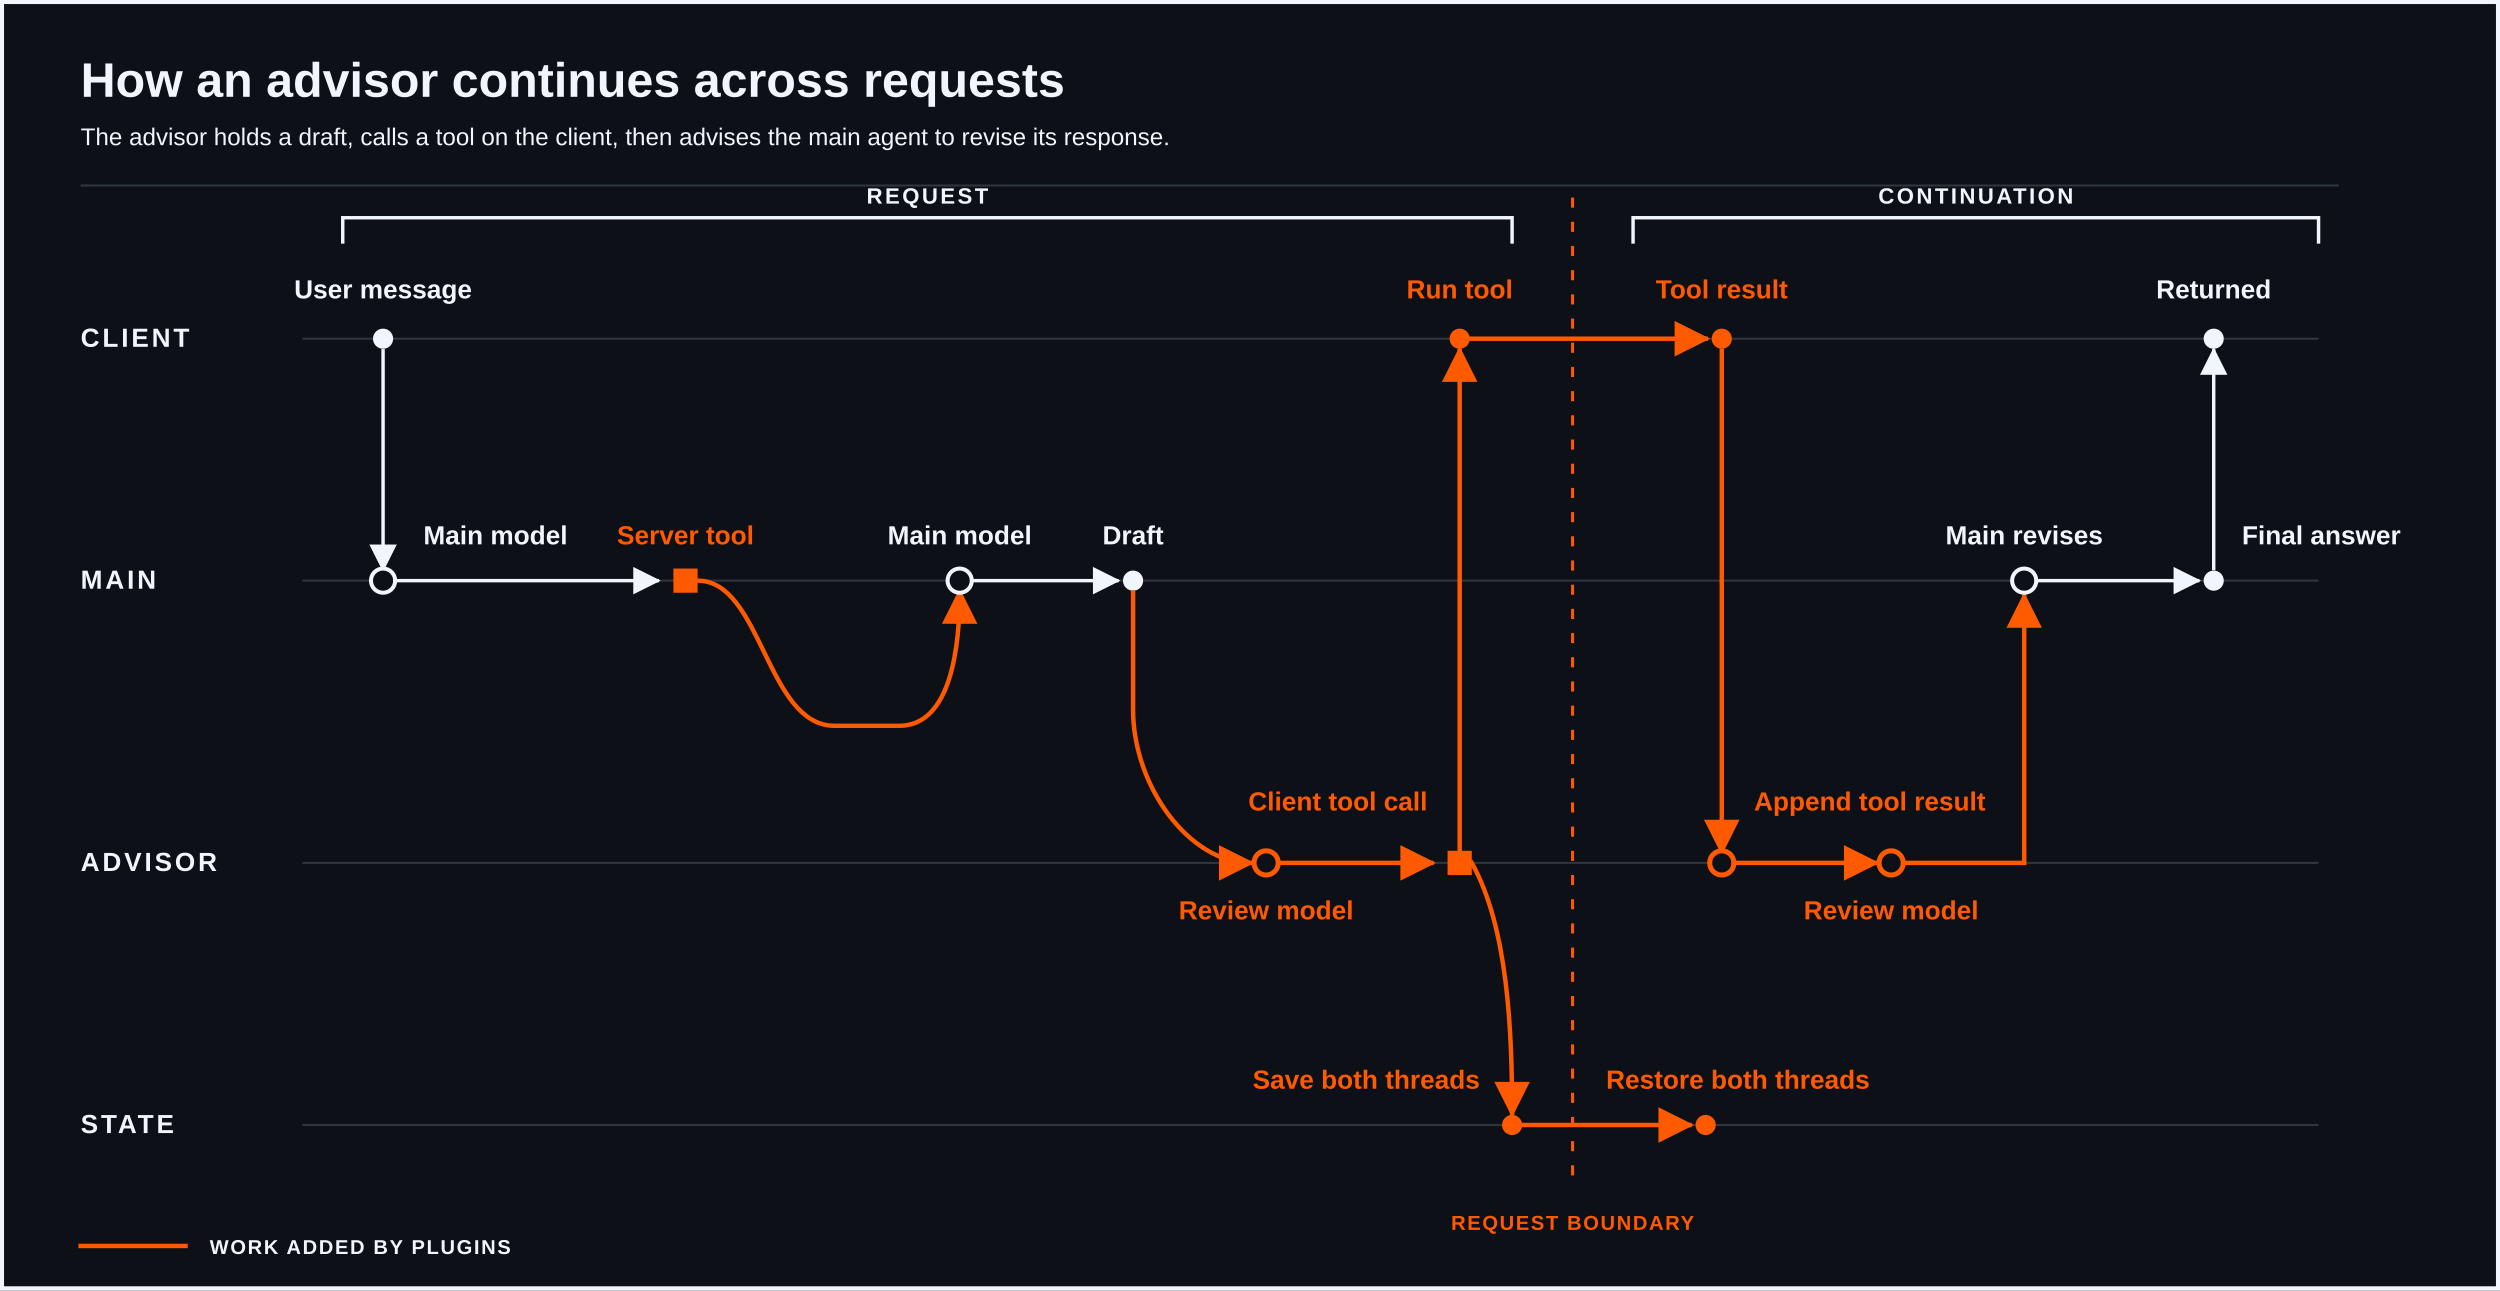
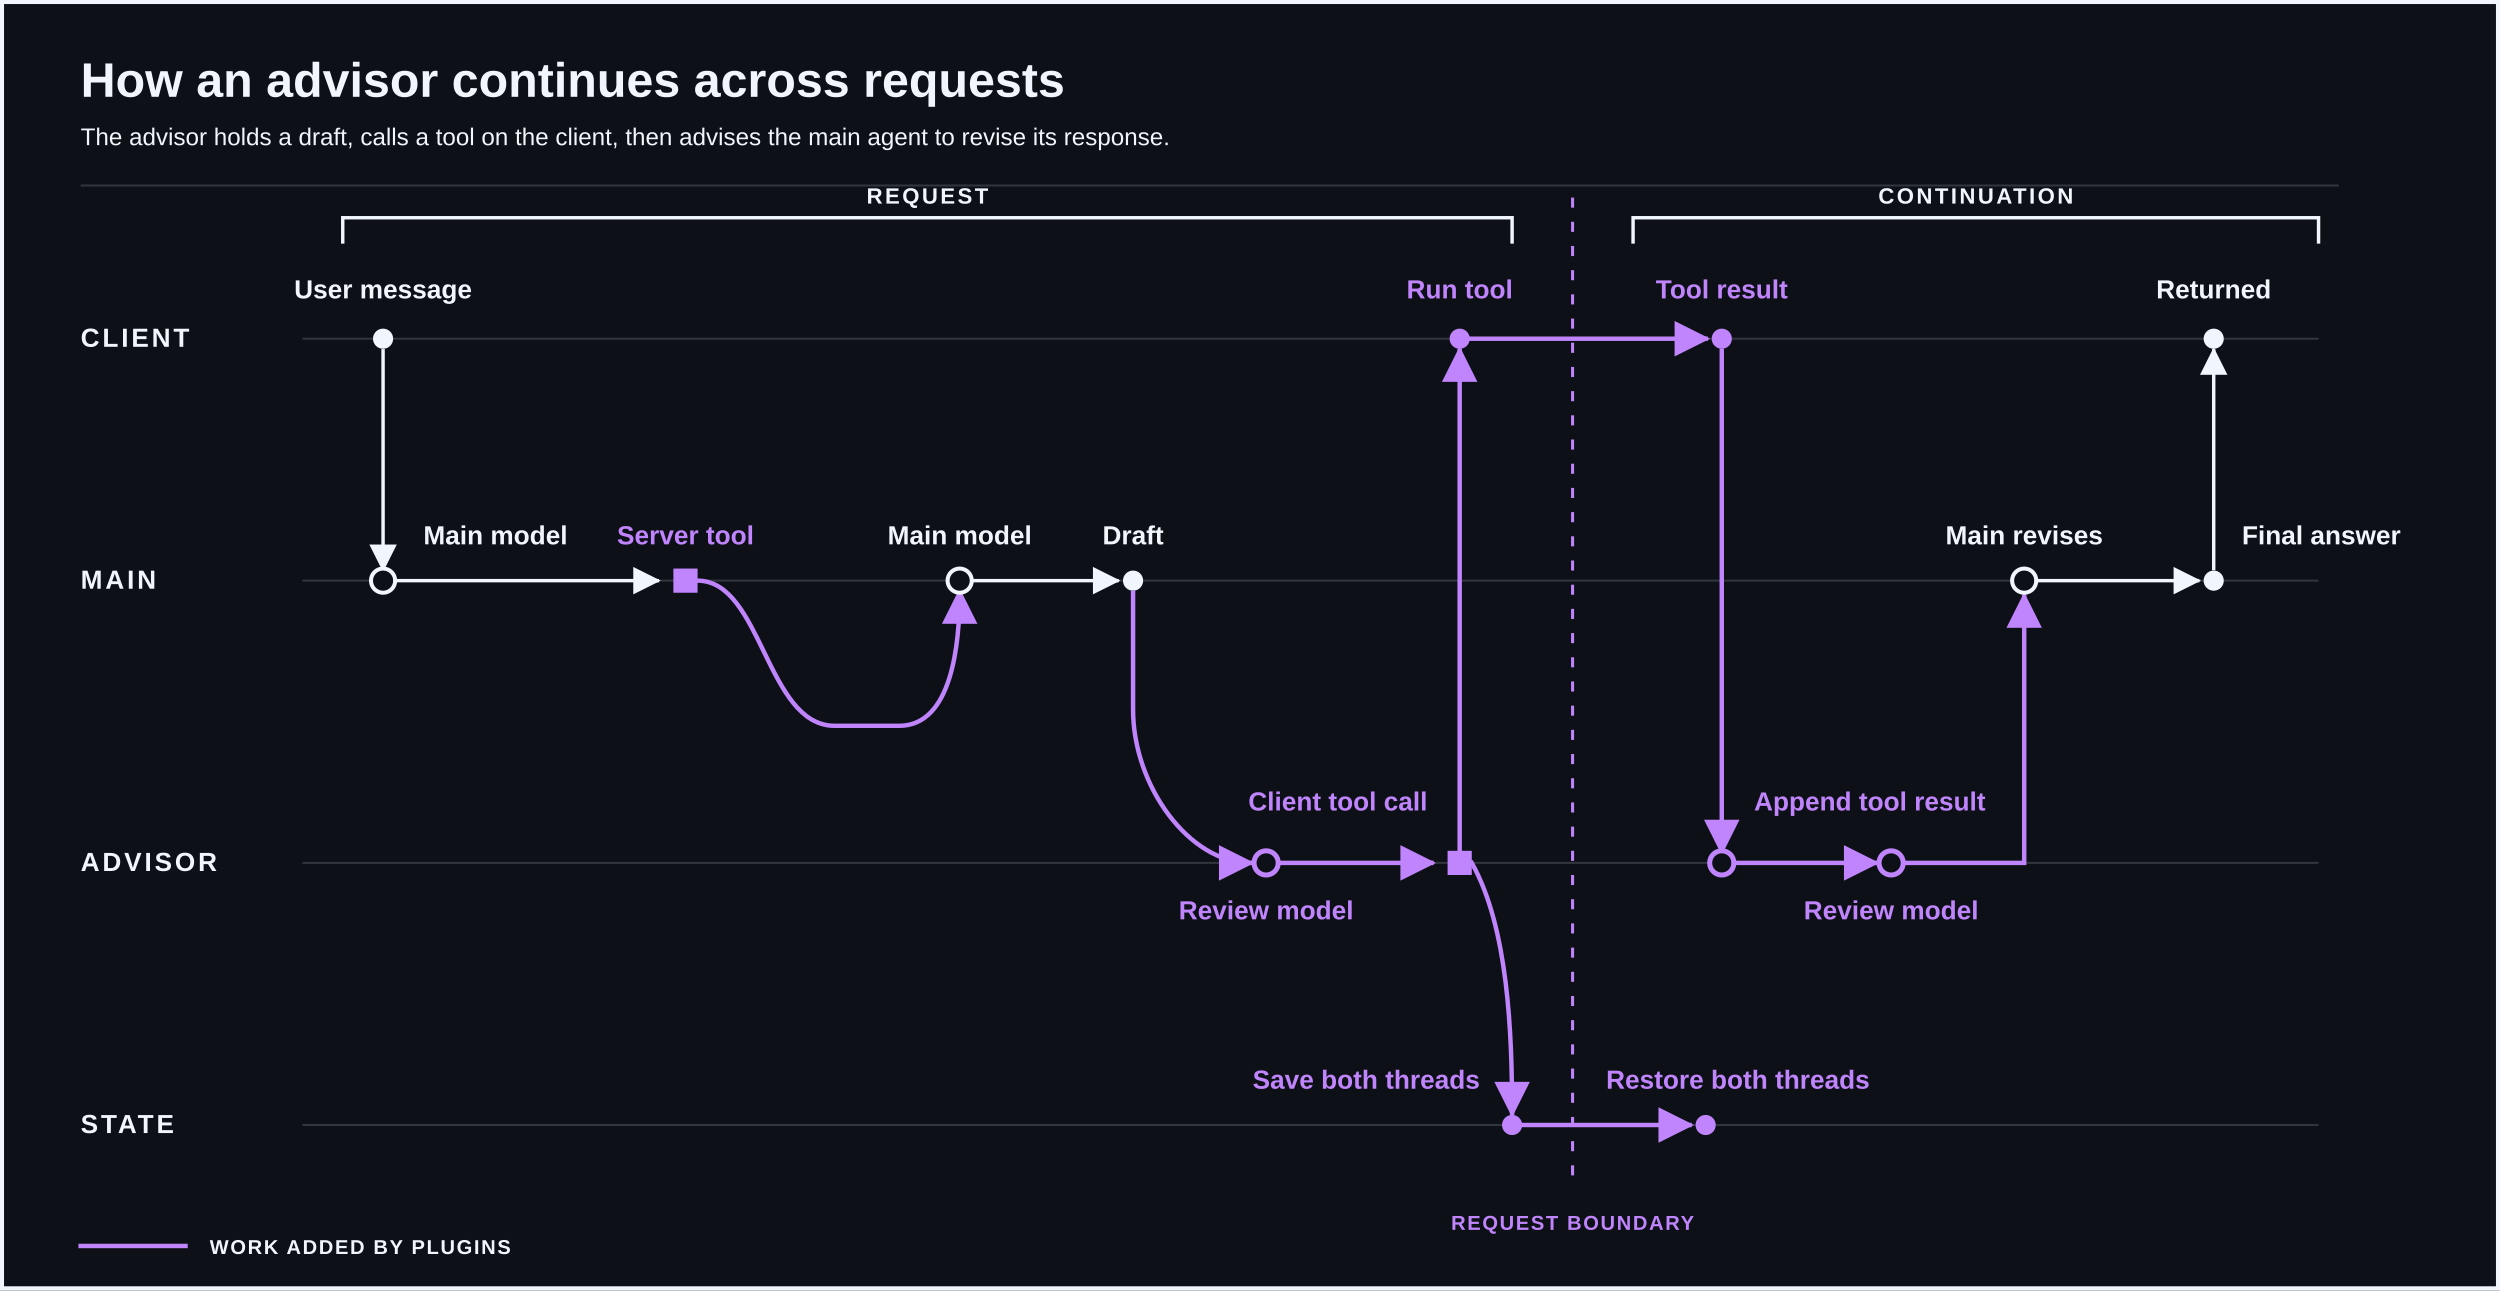
<svg xmlns="http://www.w3.org/2000/svg" width="1240" height="640" viewBox="0 0 1240 640" role="img" aria-labelledby="title desc">
  <defs>
    <marker id="core-arrow" markerWidth="8" markerHeight="8" refX="7" refY="4" orient="auto" markerUnits="strokeWidth">
      <path d="M0 0L8 4L0 8Z" fill="#f0f6fc" />
    </marker>
-     <marker id="orange-arrow" markerWidth="8" markerHeight="8" refX="7" refY="4" orient="auto" markerUnits="strokeWidth">
-       <path d="M0 0L8 4L0 8Z" fill="#ff5a00" />
+     <marker id="accent-arrow" markerWidth="8" markerHeight="8" refX="7" refY="4" orient="auto" markerUnits="strokeWidth">
+       <path d="M0 0L8 4L0 8Z" fill="#c084fc" />
    </marker>
    <style>
      .heading { fill: #f0f6fc; font: 750 24px Arial, Helvetica, sans-serif; }
      .track { fill: #f0f6fc; font: 750 13px Arial, Helvetica, sans-serif; letter-spacing: 1.4px; }
      .event { fill: #f0f6fc; font: 700 13px Arial, Helvetica, sans-serif; }
-       .event-orange { fill: #ff5a00; font: 700 13px Arial, Helvetica, sans-serif; }
+       .event-accent { fill: #c084fc; font: 700 13px Arial, Helvetica, sans-serif; }
      .body { fill: #f0f6fc; font: 500 12px Arial, Helvetica, sans-serif; }
      .note { fill: #f0f6fc; font: 650 10px Arial, Helvetica, sans-serif; letter-spacing: 0.8px; }
-       .note-orange { fill: #ff5a00; font: 650 10px Arial, Helvetica, sans-serif; letter-spacing: 0.8px; }
+       .note-accent { fill: #c084fc; font: 650 10px Arial, Helvetica, sans-serif; letter-spacing: 0.8px; }
      .request { fill: #f0f6fc; font: 750 11px Arial, Helvetica, sans-serif; letter-spacing: 1.2px; }
      .core { fill: none; stroke: #f0f6fc; stroke-width: 1.7; stroke-linecap: square; stroke-linejoin: miter; }
-       .plugin { fill: none; stroke: #ff5a00; stroke-width: 2.2; stroke-linecap: square; stroke-linejoin: miter; }
+       .plugin { fill: none; stroke: #c084fc; stroke-width: 2.2; stroke-linecap: square; stroke-linejoin: miter; }
      .guide { fill: none; stroke: #30363d; stroke-width: 1; }
    </style>
  </defs>
  <rect width="1240" height="640" fill="#0d1117" />
  <rect x="1" y="1" width="1238" height="638" fill="none" stroke="#f0f6fc" stroke-width="2" />
  <text x="40" y="48" class="heading">How an advisor continues across requests</text>
  <text x="40" y="72" class="body">The advisor holds a draft, calls a tool on the client, then advises the main agent to revise its response.</text>
  <path d="M40 92H1160" class="guide" />
  <path d="M170 120V108H750V120" class="core" />
  <text x="460" y="101" text-anchor="middle" class="request">REQUEST</text>
  <path d="M810 120V108H1150V120" class="core" />
  <text x="980" y="101" text-anchor="middle" class="request">CONTINUATION</text>
-   <path d="M780 98V590" stroke="#ff5a00" stroke-width="1.5" stroke-dasharray="5 7" />
-   <text x="780" y="610" text-anchor="middle" class="note-orange">REQUEST BOUNDARY</text>
+   <path d="M780 98V590" stroke="#c084fc" stroke-width="1.5" stroke-dasharray="5 7" />
+   <text x="780" y="610" text-anchor="middle" class="note-accent">REQUEST BOUNDARY</text>
  <text x="40" y="172" class="track">CLIENT</text>
  <text x="40" y="292" class="track">MAIN</text>
  <text x="40" y="432" class="track">ADVISOR</text>
  <text x="40" y="562" class="track">STATE</text>
  <path d="M150 168H1150M150 288H1150M150 428H1150M150 558H1150" class="guide" />
  <circle cx="190" cy="168" r="5" fill="#f0f6fc" />
  <text x="190" y="148" text-anchor="middle" class="event">User message</text>
  <path d="M190 174V282" class="core" marker-end="url(#core-arrow)" />
  <circle cx="190" cy="288" r="6" fill="#0d1117" stroke="#f0f6fc" stroke-width="2" />
  <text x="210" y="270" class="event">Main model</text>
  <path d="M196 288H326" class="core" marker-end="url(#core-arrow)" />
-   <rect x="334" y="282" width="12" height="12" fill="#ff5a00" />
-   <text x="340" y="270" text-anchor="middle" class="event-orange">Server tool</text>
-   <path d="M346 288C378 288 380 360 414 360H446C472 360 476 320 476 294" class="plugin" marker-end="url(#orange-arrow)" />
+   <rect x="334" y="282" width="12" height="12" fill="#c084fc" />
+   <text x="340" y="270" text-anchor="middle" class="event-accent">Server tool</text>
+   <path d="M346 288C378 288 380 360 414 360H446C472 360 476 320 476 294" class="plugin" marker-end="url(#accent-arrow)" />
  <circle cx="476" cy="288" r="6" fill="#0d1117" stroke="#f0f6fc" stroke-width="2" />
  <text x="476" y="270" text-anchor="middle" class="event">Main model</text>
  <path d="M482 288H554" class="core" marker-end="url(#core-arrow)" />
  <circle cx="562" cy="288" r="5" fill="#f0f6fc" />
  <text x="562" y="270" text-anchor="middle" class="event">Draft</text>
-   <path d="M562 294V352C562 390 590 428 620 428" class="plugin" marker-end="url(#orange-arrow)" />
-   <circle cx="628" cy="428" r="6" fill="#0d1117" stroke="#ff5a00" stroke-width="2.5" />
-   <text x="628" y="456" text-anchor="middle" class="event-orange">Review model</text>
-   <path d="M634 428H710" class="plugin" marker-end="url(#orange-arrow)" />
-   <rect x="718" y="422" width="12" height="12" fill="#ff5a00" />
-   <text x="708" y="402" text-anchor="end" class="event-orange">Client tool call</text>
-   <path d="M724 422V174" class="plugin" marker-end="url(#orange-arrow)" />
-   <circle cx="724" cy="168" r="5" fill="#ff5a00" />
-   <text x="724" y="148" text-anchor="middle" class="event-orange">Run tool</text>
-   <path d="M730 428C748 460 750 512 750 552" class="plugin" marker-end="url(#orange-arrow)" />
-   <circle cx="750" cy="558" r="5" fill="#ff5a00" />
-   <text x="734" y="540" text-anchor="end" class="event-orange">Save both threads</text>
-   <path d="M755 558H838" class="plugin" marker-end="url(#orange-arrow)" />
-   <circle cx="846" cy="558" r="5" fill="#ff5a00" />
-   <text x="862" y="540" text-anchor="middle" class="event-orange">Restore both threads</text>
-   <path d="M724 168H846" class="plugin" marker-end="url(#orange-arrow)" />
-   <circle cx="854" cy="168" r="5" fill="#ff5a00" />
-   <text x="854" y="148" text-anchor="middle" class="event-orange">Tool result</text>
-   <path d="M854 174V422" class="plugin" marker-end="url(#orange-arrow)" />
-   <circle cx="854" cy="428" r="6" fill="#0d1117" stroke="#ff5a00" stroke-width="2.5" />
-   <text x="870" y="402" class="event-orange">Append tool result</text>
-   <path d="M860 428H930" class="plugin" marker-end="url(#orange-arrow)" />
-   <circle cx="938" cy="428" r="6" fill="#0d1117" stroke="#ff5a00" stroke-width="2.5" />
-   <text x="938" y="456" text-anchor="middle" class="event-orange">Review model</text>
-   <path d="M944 428H1004V296" class="plugin" marker-end="url(#orange-arrow)" />
+   <path d="M562 294V352C562 390 590 428 620 428" class="plugin" marker-end="url(#accent-arrow)" />
+   <circle cx="628" cy="428" r="6" fill="#0d1117" stroke="#c084fc" stroke-width="2.5" />
+   <text x="628" y="456" text-anchor="middle" class="event-accent">Review model</text>
+   <path d="M634 428H710" class="plugin" marker-end="url(#accent-arrow)" />
+   <rect x="718" y="422" width="12" height="12" fill="#c084fc" />
+   <text x="708" y="402" text-anchor="end" class="event-accent">Client tool call</text>
+   <path d="M724 422V174" class="plugin" marker-end="url(#accent-arrow)" />
+   <circle cx="724" cy="168" r="5" fill="#c084fc" />
+   <text x="724" y="148" text-anchor="middle" class="event-accent">Run tool</text>
+   <path d="M730 428C748 460 750 512 750 552" class="plugin" marker-end="url(#accent-arrow)" />
+   <circle cx="750" cy="558" r="5" fill="#c084fc" />
+   <text x="734" y="540" text-anchor="end" class="event-accent">Save both threads</text>
+   <path d="M755 558H838" class="plugin" marker-end="url(#accent-arrow)" />
+   <circle cx="846" cy="558" r="5" fill="#c084fc" />
+   <text x="862" y="540" text-anchor="middle" class="event-accent">Restore both threads</text>
+   <path d="M724 168H846" class="plugin" marker-end="url(#accent-arrow)" />
+   <circle cx="854" cy="168" r="5" fill="#c084fc" />
+   <text x="854" y="148" text-anchor="middle" class="event-accent">Tool result</text>
+   <path d="M854 174V422" class="plugin" marker-end="url(#accent-arrow)" />
+   <circle cx="854" cy="428" r="6" fill="#0d1117" stroke="#c084fc" stroke-width="2.5" />
+   <text x="870" y="402" class="event-accent">Append tool result</text>
+   <path d="M860 428H930" class="plugin" marker-end="url(#accent-arrow)" />
+   <circle cx="938" cy="428" r="6" fill="#0d1117" stroke="#c084fc" stroke-width="2.5" />
+   <text x="938" y="456" text-anchor="middle" class="event-accent">Review model</text>
+   <path d="M944 428H1004V296" class="plugin" marker-end="url(#accent-arrow)" />
  <circle cx="1004" cy="288" r="6" fill="#0d1117" stroke="#f0f6fc" stroke-width="2" />
  <text x="1004" y="270" text-anchor="middle" class="event">Main revises</text>
  <path d="M1010 288H1090" class="core" marker-end="url(#core-arrow)" />
  <circle cx="1098" cy="288" r="5" fill="#f0f6fc" />
  <text x="1112" y="270" class="event">Final answer</text>
  <path d="M1098 282V174" class="core" marker-end="url(#core-arrow)" />
  <circle cx="1098" cy="168" r="5" fill="#f0f6fc" />
  <text x="1098" y="148" text-anchor="middle" class="event">Returned</text>
  <path d="M40 618H92" class="plugin" />
  <text x="104" y="622" class="note">WORK ADDED BY PLUGINS</text>
</svg>
